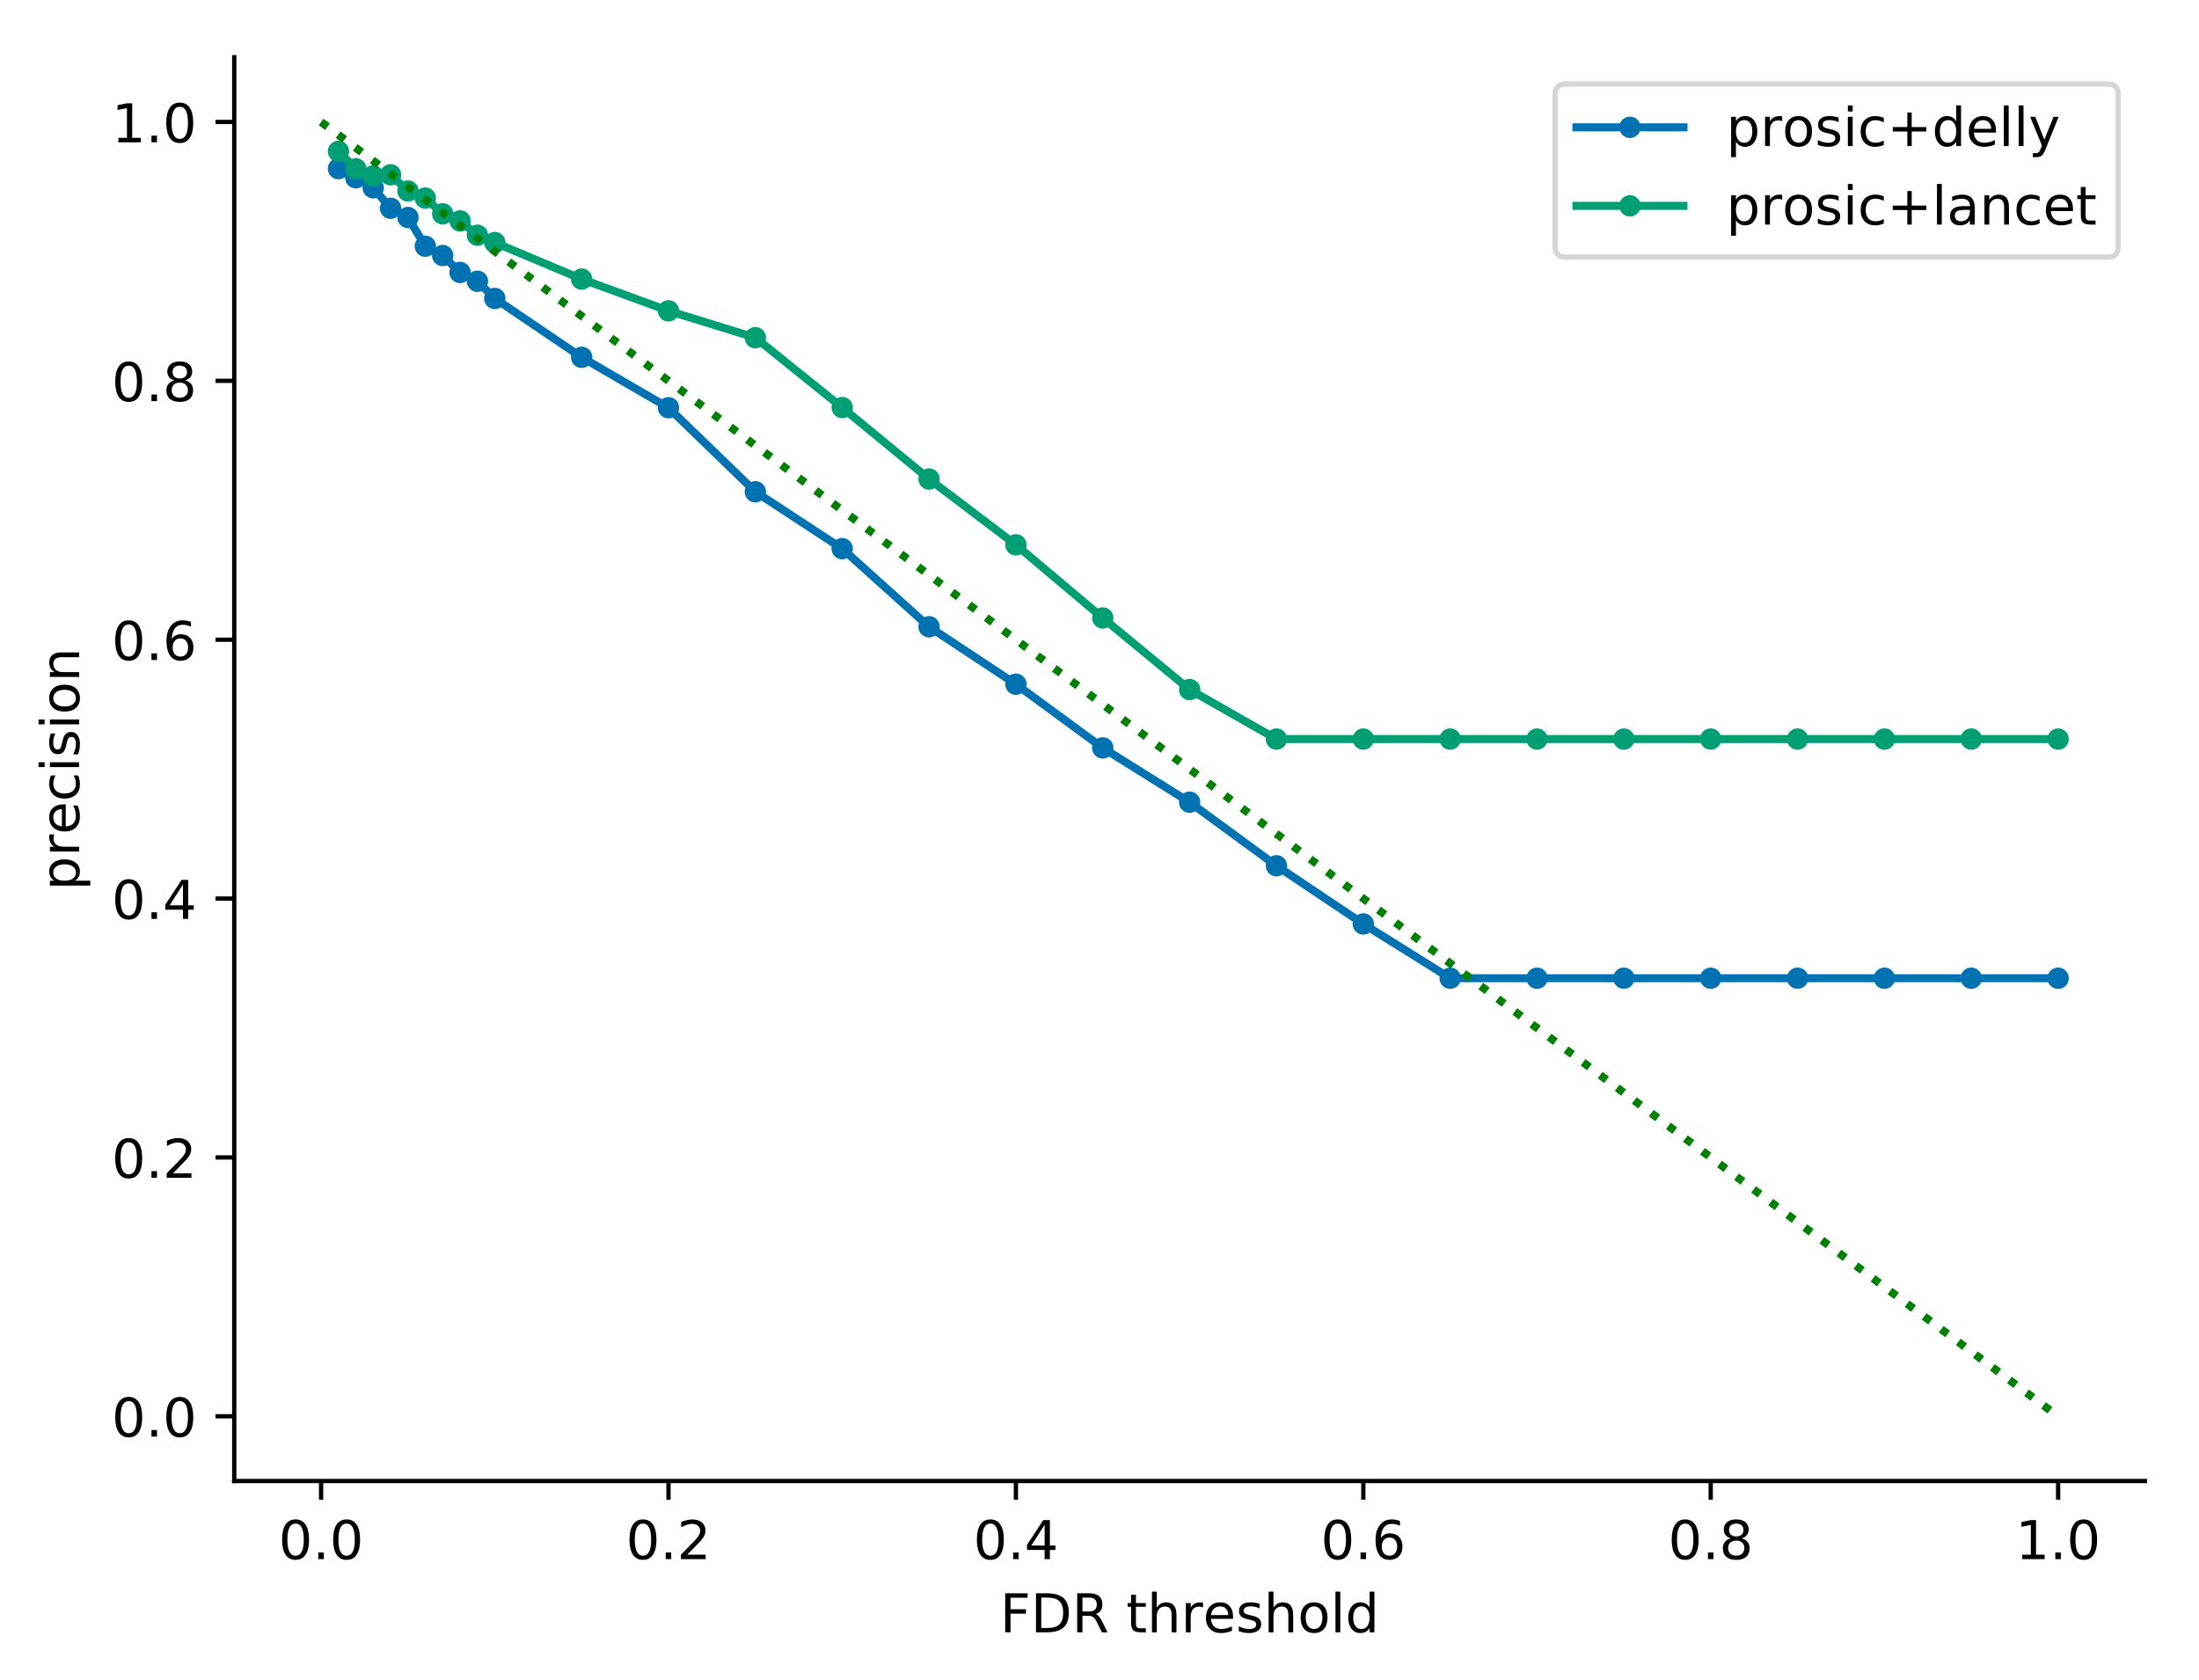
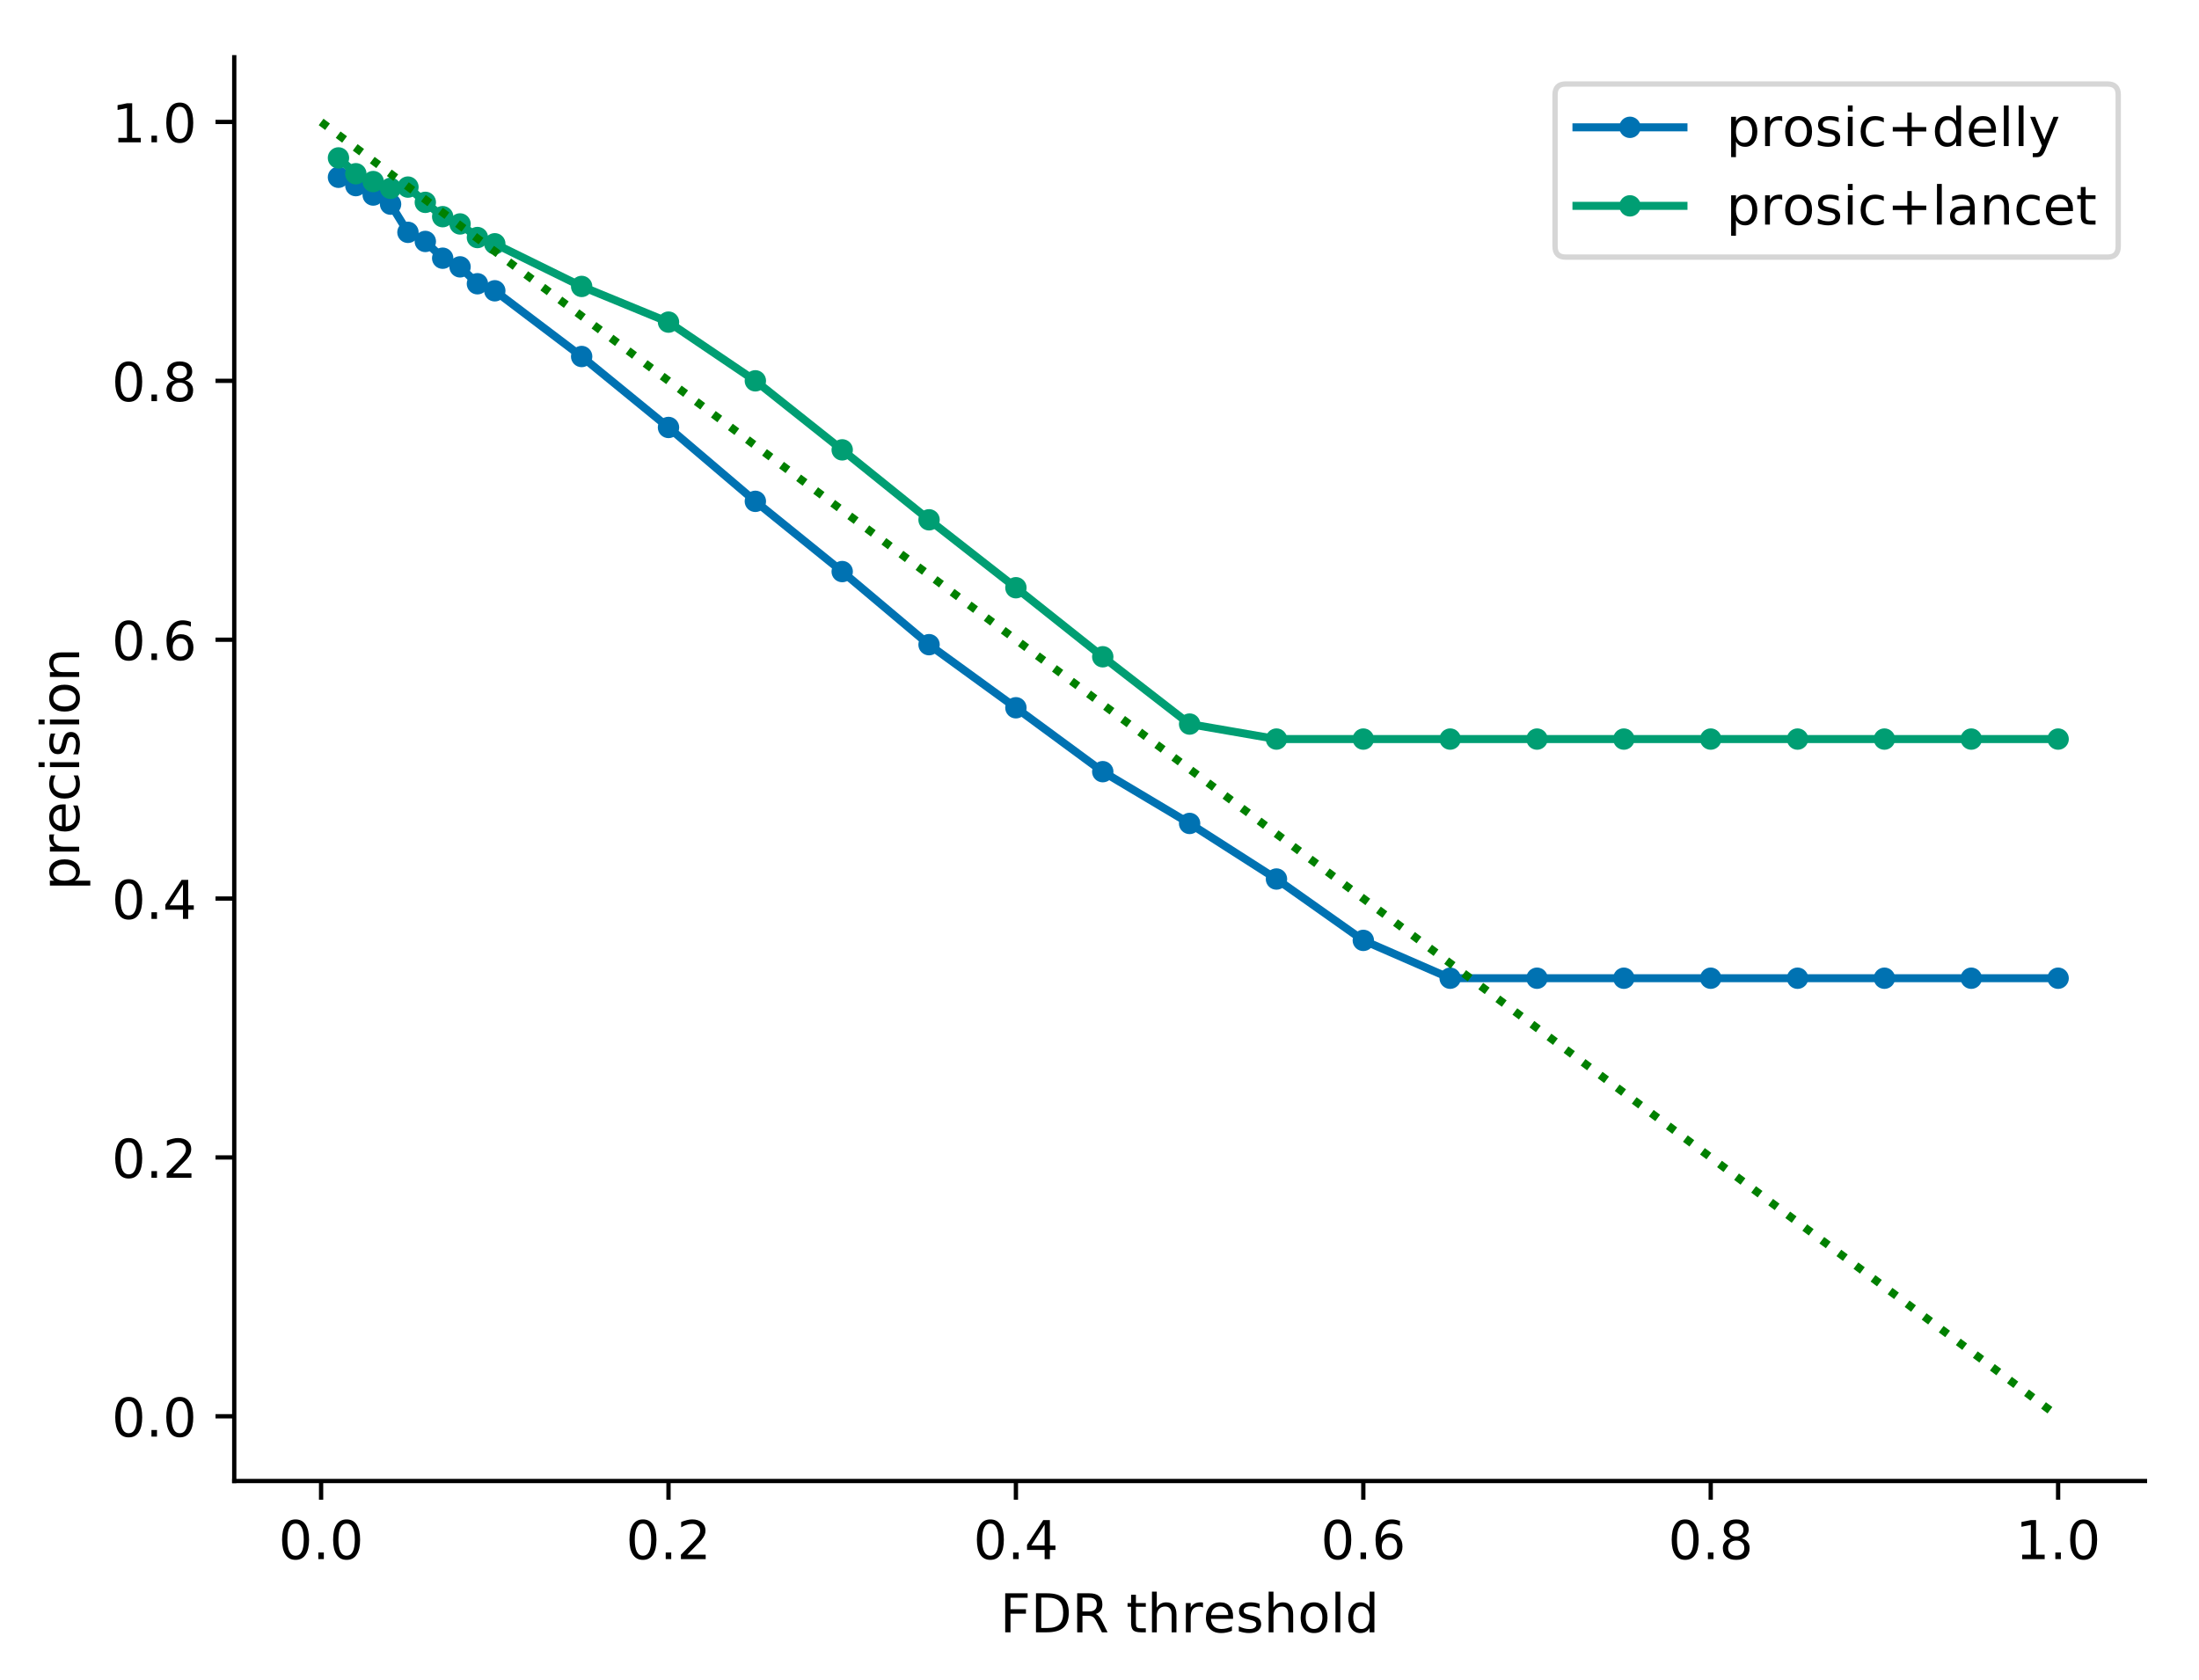
<svg xmlns="http://www.w3.org/2000/svg" xmlns:xlink="http://www.w3.org/1999/xlink" height="314pt" version="1.1" viewBox="0 0 411 314" width="411pt">
  <defs>
    <style type="text/css">
*{stroke-linecap:butt;stroke-linejoin:round;}
  </style>
  </defs>
  <g id="figure_1">
    <g id="patch_1">
      <path d="M 0 314.368  L 411.601 314.368  L 411.601 0  L 0 0  z " style="fill:#ffffff;" />
    </g>
    <g id="axes_1">
      <g id="patch_2">
        <path d="M 43.781 276.812  L 400.901 276.812  L 400.901 10.7  L 43.781 10.7  z " style="fill:#ffffff;" />
      </g>
      <g id="matplotlib.axis_1">
        <g id="xtick_1">
          <g id="line2d_1">
            <defs>
-               <path d="M 0 0  L 0 3.5  " id="mc8d504e968" style="stroke:#000000;stroke-width:0.8;" />
-             </defs>
-             <g>
-               <use style="stroke:#000000;stroke-width:0.8;" x="60.014" xlink:href="#mc8d504e968" y="276.812" />
+               <path d="M 0 0  L 0 3.5  " id="m4668154490" style="stroke:#000000;stroke-width:0.8;" />
+             </defs>
+             <g>
+               <use style="stroke:#000000;stroke-width:0.8;" x="60.014" xlink:href="#m4668154490" y="276.812" />
            </g>
          </g>
          <g id="text_1">
            <defs>
              <path d="M 31.781 66.406  Q 24.172 66.406 20.328 58.906  Q 16.5 51.422 16.5 36.375  Q 16.5 21.391 20.328 13.891  Q 24.172 6.391 31.781 6.391  Q 39.453 6.391 43.281 13.891  Q 47.125 21.391 47.125 36.375  Q 47.125 51.422 43.281 58.906  Q 39.453 66.406 31.781 66.406  z M 31.781 74.219  Q 44.047 74.219 50.516 64.516  Q 56.984 54.828 56.984 36.375  Q 56.984 17.969 50.516 8.266  Q 44.047 -1.422 31.781 -1.422  Q 19.531 -1.422 13.062 8.266  Q 6.594 17.969 6.594 36.375  Q 6.594 54.828 13.062 64.516  Q 19.531 74.219 31.781 74.219  z " id="DejaVuSans-30" />
              <path d="M 10.688 12.406  L 21 12.406  L 21 0  L 10.688 0  z " id="DejaVuSans-2e" />
            </defs>
            <g transform="translate(52.06242 291.4104)scale(0.1 -0.1)">
              <use xlink:href="#DejaVuSans-30" />
              <use x="63.623" xlink:href="#DejaVuSans-2e" />
              <use x="95.41" xlink:href="#DejaVuSans-30" />
            </g>
          </g>
        </g>
        <g id="xtick_2">
          <g id="line2d_2">
            <g>
-               <use style="stroke:#000000;stroke-width:0.8;" x="124.945" xlink:href="#mc8d504e968" y="276.812" />
+               <use style="stroke:#000000;stroke-width:0.8;" x="124.945" xlink:href="#m4668154490" y="276.812" />
            </g>
          </g>
          <g id="text_2">
            <defs>
              <path d="M 19.188 8.297  L 53.609 8.297  L 53.609 0  L 7.328 0  L 7.328 8.297  Q 12.938 14.109 22.625 23.891  Q 32.328 33.688 34.812 36.531  Q 39.547 41.844 41.422 45.531  Q 43.312 49.219 43.312 52.781  Q 43.312 58.594 39.234 62.25  Q 35.156 65.922 28.609 65.922  Q 23.969 65.922 18.812 64.312  Q 13.672 62.703 7.812 59.422  L 7.812 69.391  Q 13.766 71.781 18.938 73  Q 24.125 74.219 28.422 74.219  Q 39.75 74.219 46.484 68.547  Q 53.219 62.891 53.219 53.422  Q 53.219 48.922 51.531 44.891  Q 49.859 40.875 45.406 35.406  Q 44.188 33.984 37.641 27.219  Q 31.109 20.453 19.188 8.297  z " id="DejaVuSans-32" />
            </defs>
            <g transform="translate(116.9933 291.4104)scale(0.1 -0.1)">
              <use xlink:href="#DejaVuSans-30" />
              <use x="63.623" xlink:href="#DejaVuSans-2e" />
              <use x="95.41" xlink:href="#DejaVuSans-32" />
            </g>
          </g>
        </g>
        <g id="xtick_3">
          <g id="line2d_3">
            <g>
-               <use style="stroke:#000000;stroke-width:0.8;" x="189.876" xlink:href="#mc8d504e968" y="276.812" />
+               <use style="stroke:#000000;stroke-width:0.8;" x="189.876" xlink:href="#m4668154490" y="276.812" />
            </g>
          </g>
          <g id="text_3">
            <defs>
              <path d="M 37.797 64.312  L 12.891 25.391  L 37.797 25.391  z M 35.203 72.906  L 47.609 72.906  L 47.609 25.391  L 58.016 25.391  L 58.016 17.188  L 47.609 17.188  L 47.609 0  L 37.797 0  L 37.797 17.188  L 4.891 17.188  L 4.891 26.703  z " id="DejaVuSans-34" />
            </defs>
            <g transform="translate(181.9242 291.4104)scale(0.1 -0.1)">
              <use xlink:href="#DejaVuSans-30" />
              <use x="63.623" xlink:href="#DejaVuSans-2e" />
              <use x="95.41" xlink:href="#DejaVuSans-34" />
            </g>
          </g>
        </g>
        <g id="xtick_4">
          <g id="line2d_4">
            <g>
-               <use style="stroke:#000000;stroke-width:0.8;" x="254.807" xlink:href="#mc8d504e968" y="276.812" />
+               <use style="stroke:#000000;stroke-width:0.8;" x="254.807" xlink:href="#m4668154490" y="276.812" />
            </g>
          </g>
          <g id="text_4">
            <defs>
              <path d="M 33.016 40.375  Q 26.375 40.375 22.484 35.828  Q 18.609 31.297 18.609 23.391  Q 18.609 15.531 22.484 10.953  Q 26.375 6.391 33.016 6.391  Q 39.656 6.391 43.531 10.953  Q 47.406 15.531 47.406 23.391  Q 47.406 31.297 43.531 35.828  Q 39.656 40.375 33.016 40.375  z M 52.594 71.297  L 52.594 62.312  Q 48.875 64.062 45.094 64.984  Q 41.312 65.922 37.594 65.922  Q 27.828 65.922 22.672 59.328  Q 17.531 52.734 16.797 39.406  Q 19.672 43.656 24.016 45.922  Q 28.375 48.188 33.594 48.188  Q 44.578 48.188 50.953 41.516  Q 57.328 34.859 57.328 23.391  Q 57.328 12.156 50.688 5.359  Q 44.047 -1.422 33.016 -1.422  Q 20.359 -1.422 13.672 8.266  Q 6.984 17.969 6.984 36.375  Q 6.984 53.656 15.188 63.938  Q 23.391 74.219 37.203 74.219  Q 40.922 74.219 44.703 73.484  Q 48.484 72.75 52.594 71.297  z " id="DejaVuSans-36" />
            </defs>
            <g transform="translate(246.8551 291.4104)scale(0.1 -0.1)">
              <use xlink:href="#DejaVuSans-30" />
              <use x="63.623" xlink:href="#DejaVuSans-2e" />
              <use x="95.41" xlink:href="#DejaVuSans-36" />
            </g>
          </g>
        </g>
        <g id="xtick_5">
          <g id="line2d_5">
            <g>
-               <use style="stroke:#000000;stroke-width:0.8;" x="319.738" xlink:href="#mc8d504e968" y="276.812" />
+               <use style="stroke:#000000;stroke-width:0.8;" x="319.738" xlink:href="#m4668154490" y="276.812" />
            </g>
          </g>
          <g id="text_5">
            <defs>
              <path d="M 31.781 34.625  Q 24.75 34.625 20.719 30.859  Q 16.703 27.094 16.703 20.516  Q 16.703 13.922 20.719 10.156  Q 24.75 6.391 31.781 6.391  Q 38.812 6.391 42.859 10.172  Q 46.922 13.969 46.922 20.516  Q 46.922 27.094 42.891 30.859  Q 38.875 34.625 31.781 34.625  z M 21.922 38.812  Q 15.578 40.375 12.031 44.719  Q 8.5 49.078 8.5 55.328  Q 8.5 64.062 14.719 69.141  Q 20.953 74.219 31.781 74.219  Q 42.672 74.219 48.875 69.141  Q 55.078 64.062 55.078 55.328  Q 55.078 49.078 51.531 44.719  Q 48 40.375 41.703 38.812  Q 48.828 37.156 52.797 32.312  Q 56.781 27.484 56.781 20.516  Q 56.781 9.906 50.312 4.234  Q 43.844 -1.422 31.781 -1.422  Q 19.734 -1.422 13.25 4.234  Q 6.781 9.906 6.781 20.516  Q 6.781 27.484 10.781 32.312  Q 14.797 37.156 21.922 38.812  z M 18.312 54.391  Q 18.312 48.734 21.844 45.562  Q 25.391 42.391 31.781 42.391  Q 38.141 42.391 41.719 45.562  Q 45.312 48.734 45.312 54.391  Q 45.312 60.062 41.719 63.234  Q 38.141 66.406 31.781 66.406  Q 25.391 66.406 21.844 63.234  Q 18.312 60.062 18.312 54.391  z " id="DejaVuSans-38" />
            </defs>
            <g transform="translate(311.7861 291.4104)scale(0.1 -0.1)">
              <use xlink:href="#DejaVuSans-30" />
              <use x="63.623" xlink:href="#DejaVuSans-2e" />
              <use x="95.41" xlink:href="#DejaVuSans-38" />
            </g>
          </g>
        </g>
        <g id="xtick_6">
          <g id="line2d_6">
            <g>
-               <use style="stroke:#000000;stroke-width:0.8;" x="384.669" xlink:href="#mc8d504e968" y="276.812" />
+               <use style="stroke:#000000;stroke-width:0.8;" x="384.669" xlink:href="#m4668154490" y="276.812" />
            </g>
          </g>
          <g id="text_6">
            <defs>
              <path d="M 12.406 8.297  L 28.516 8.297  L 28.516 63.922  L 10.984 60.406  L 10.984 69.391  L 28.422 72.906  L 38.281 72.906  L 38.281 8.297  L 54.391 8.297  L 54.391 0  L 12.406 0  z " id="DejaVuSans-31" />
            </defs>
            <g transform="translate(376.717 291.4104)scale(0.1 -0.1)">
              <use xlink:href="#DejaVuSans-31" />
              <use x="63.623" xlink:href="#DejaVuSans-2e" />
              <use x="95.41" xlink:href="#DejaVuSans-30" />
            </g>
          </g>
        </g>
        <g id="text_7">
          <defs>
            <path d="M 9.812 72.906  L 51.703 72.906  L 51.703 64.594  L 19.672 64.594  L 19.672 43.109  L 48.578 43.109  L 48.578 34.812  L 19.672 34.812  L 19.672 0  L 9.812 0  z " id="DejaVuSans-46" />
            <path d="M 19.672 64.797  L 19.672 8.109  L 31.594 8.109  Q 46.688 8.109 53.688 14.938  Q 60.688 21.781 60.688 36.531  Q 60.688 51.172 53.688 57.984  Q 46.688 64.797 31.594 64.797  z M 9.812 72.906  L 30.078 72.906  Q 51.266 72.906 61.172 64.094  Q 71.094 55.281 71.094 36.531  Q 71.094 17.672 61.125 8.828  Q 51.172 0 30.078 0  L 9.812 0  z " id="DejaVuSans-44" />
            <path d="M 44.391 34.188  Q 47.562 33.109 50.562 29.594  Q 53.562 26.078 56.594 19.922  L 66.609 0  L 56 0  L 46.688 18.703  Q 43.062 26.031 39.672 28.422  Q 36.281 30.812 30.422 30.812  L 19.672 30.812  L 19.672 0  L 9.812 0  L 9.812 72.906  L 32.078 72.906  Q 44.578 72.906 50.734 67.672  Q 56.891 62.453 56.891 51.906  Q 56.891 45.016 53.688 40.469  Q 50.484 35.938 44.391 34.188  z M 19.672 64.797  L 19.672 38.922  L 32.078 38.922  Q 39.203 38.922 42.844 42.219  Q 46.484 45.516 46.484 51.906  Q 46.484 58.297 42.844 61.547  Q 39.203 64.797 32.078 64.797  z " id="DejaVuSans-52" />
            <path id="DejaVuSans-20" />
            <path d="M 18.312 70.219  L 18.312 54.688  L 36.812 54.688  L 36.812 47.703  L 18.312 47.703  L 18.312 18.016  Q 18.312 11.328 20.141 9.422  Q 21.969 7.516 27.594 7.516  L 36.812 7.516  L 36.812 0  L 27.594 0  Q 17.188 0 13.234 3.875  Q 9.281 7.766 9.281 18.016  L 9.281 47.703  L 2.688 47.703  L 2.688 54.688  L 9.281 54.688  L 9.281 70.219  z " id="DejaVuSans-74" />
            <path d="M 54.891 33.016  L 54.891 0  L 45.906 0  L 45.906 32.719  Q 45.906 40.484 42.875 44.328  Q 39.844 48.188 33.797 48.188  Q 26.516 48.188 22.312 43.547  Q 18.109 38.922 18.109 30.906  L 18.109 0  L 9.078 0  L 9.078 75.984  L 18.109 75.984  L 18.109 46.188  Q 21.344 51.125 25.703 53.562  Q 30.078 56 35.797 56  Q 45.219 56 50.047 50.172  Q 54.891 44.344 54.891 33.016  z " id="DejaVuSans-68" />
            <path d="M 41.109 46.297  Q 39.594 47.172 37.812 47.578  Q 36.031 48 33.891 48  Q 26.266 48 22.188 43.047  Q 18.109 38.094 18.109 28.812  L 18.109 0  L 9.078 0  L 9.078 54.688  L 18.109 54.688  L 18.109 46.188  Q 20.953 51.172 25.484 53.578  Q 30.031 56 36.531 56  Q 37.453 56 38.578 55.875  Q 39.703 55.766 41.062 55.516  z " id="DejaVuSans-72" />
            <path d="M 56.203 29.594  L 56.203 25.203  L 14.891 25.203  Q 15.484 15.922 20.484 11.062  Q 25.484 6.203 34.422 6.203  Q 39.594 6.203 44.453 7.469  Q 49.312 8.734 54.109 11.281  L 54.109 2.781  Q 49.266 0.734 44.188 -0.344  Q 39.109 -1.422 33.891 -1.422  Q 20.797 -1.422 13.156 6.188  Q 5.516 13.812 5.516 26.812  Q 5.516 40.234 12.766 48.109  Q 20.016 56 32.328 56  Q 43.359 56 49.781 48.891  Q 56.203 41.797 56.203 29.594  z M 47.219 32.234  Q 47.125 39.594 43.094 43.984  Q 39.062 48.391 32.422 48.391  Q 24.906 48.391 20.391 44.141  Q 15.875 39.891 15.188 32.172  z " id="DejaVuSans-65" />
            <path d="M 44.281 53.078  L 44.281 44.578  Q 40.484 46.531 36.375 47.5  Q 32.281 48.484 27.875 48.484  Q 21.188 48.484 17.844 46.438  Q 14.5 44.391 14.5 40.281  Q 14.5 37.156 16.891 35.375  Q 19.281 33.594 26.516 31.984  L 29.594 31.297  Q 39.156 29.25 43.188 25.516  Q 47.219 21.781 47.219 15.094  Q 47.219 7.469 41.188 3.016  Q 35.156 -1.422 24.609 -1.422  Q 20.219 -1.422 15.453 -0.562  Q 10.688 0.297 5.422 2  L 5.422 11.281  Q 10.406 8.688 15.234 7.391  Q 20.062 6.109 24.812 6.109  Q 31.156 6.109 34.562 8.281  Q 37.984 10.453 37.984 14.406  Q 37.984 18.062 35.516 20.016  Q 33.062 21.969 24.703 23.781  L 21.578 24.516  Q 13.234 26.266 9.516 29.906  Q 5.812 33.547 5.812 39.891  Q 5.812 47.609 11.281 51.797  Q 16.75 56 26.812 56  Q 31.781 56 36.172 55.266  Q 40.578 54.547 44.281 53.078  z " id="DejaVuSans-73" />
            <path d="M 30.609 48.391  Q 23.391 48.391 19.188 42.75  Q 14.984 37.109 14.984 27.297  Q 14.984 17.484 19.156 11.844  Q 23.344 6.203 30.609 6.203  Q 37.797 6.203 41.984 11.859  Q 46.188 17.531 46.188 27.297  Q 46.188 37.016 41.984 42.703  Q 37.797 48.391 30.609 48.391  z M 30.609 56  Q 42.328 56 49.016 48.375  Q 55.719 40.766 55.719 27.297  Q 55.719 13.875 49.016 6.219  Q 42.328 -1.422 30.609 -1.422  Q 18.844 -1.422 12.172 6.219  Q 5.516 13.875 5.516 27.297  Q 5.516 40.766 12.172 48.375  Q 18.844 56 30.609 56  z " id="DejaVuSans-6f" />
            <path d="M 9.422 75.984  L 18.406 75.984  L 18.406 0  L 9.422 0  z " id="DejaVuSans-6c" />
            <path d="M 45.406 46.391  L 45.406 75.984  L 54.391 75.984  L 54.391 0  L 45.406 0  L 45.406 8.203  Q 42.578 3.328 38.25 0.953  Q 33.938 -1.422 27.875 -1.422  Q 17.969 -1.422 11.734 6.484  Q 5.516 14.406 5.516 27.297  Q 5.516 40.188 11.734 48.094  Q 17.969 56 27.875 56  Q 33.938 56 38.25 53.625  Q 42.578 51.266 45.406 46.391  z M 14.797 27.297  Q 14.797 17.391 18.875 11.75  Q 22.953 6.109 30.078 6.109  Q 37.203 6.109 41.297 11.75  Q 45.406 17.391 45.406 27.297  Q 45.406 37.203 41.297 42.844  Q 37.203 48.484 30.078 48.484  Q 22.953 48.484 18.875 42.844  Q 14.797 37.203 14.797 27.297  z " id="DejaVuSans-64" />
          </defs>
          <g transform="translate(186.8967 305.0886)scale(0.1 -0.1)">
            <use xlink:href="#DejaVuSans-46" />
            <use x="57.52" xlink:href="#DejaVuSans-44" />
            <use x="134.521" xlink:href="#DejaVuSans-52" />
            <use x="204.004" xlink:href="#DejaVuSans-20" />
            <use x="235.791" xlink:href="#DejaVuSans-74" />
            <use x="275" xlink:href="#DejaVuSans-68" />
            <use x="338.379" xlink:href="#DejaVuSans-72" />
            <use x="379.461" xlink:href="#DejaVuSans-65" />
            <use x="440.984" xlink:href="#DejaVuSans-73" />
            <use x="493.084" xlink:href="#DejaVuSans-68" />
            <use x="556.463" xlink:href="#DejaVuSans-6f" />
            <use x="617.645" xlink:href="#DejaVuSans-6c" />
            <use x="645.428" xlink:href="#DejaVuSans-64" />
          </g>
        </g>
      </g>
      <g id="matplotlib.axis_2">
        <g id="ytick_1">
          <g id="line2d_7">
            <defs>
-               <path d="M 0 0  L -3.5 0  " id="m2eedca1b76" style="stroke:#000000;stroke-width:0.8;" />
-             </defs>
-             <g>
-               <use style="stroke:#000000;stroke-width:0.8;" x="43.781" xlink:href="#m2eedca1b76" y="264.716" />
+               <path d="M 0 0  L -3.5 0  " id="m46a018217b" style="stroke:#000000;stroke-width:0.8;" />
+             </defs>
+             <g>
+               <use style="stroke:#000000;stroke-width:0.8;" x="43.781" xlink:href="#m46a018217b" y="264.716" />
            </g>
          </g>
          <g id="text_8">
            <g transform="translate(20.87813 268.5152)scale(0.1 -0.1)">
              <use xlink:href="#DejaVuSans-30" />
              <use x="63.623" xlink:href="#DejaVuSans-2e" />
              <use x="95.41" xlink:href="#DejaVuSans-30" />
            </g>
          </g>
        </g>
        <g id="ytick_2">
          <g id="line2d_8">
            <g>
-               <use style="stroke:#000000;stroke-width:0.8;" x="43.781" xlink:href="#m2eedca1b76" y="216.332" />
+               <use style="stroke:#000000;stroke-width:0.8;" x="43.781" xlink:href="#m46a018217b" y="216.332" />
            </g>
          </g>
          <g id="text_9">
            <g transform="translate(20.87813 220.1312)scale(0.1 -0.1)">
              <use xlink:href="#DejaVuSans-30" />
              <use x="63.623" xlink:href="#DejaVuSans-2e" />
              <use x="95.41" xlink:href="#DejaVuSans-32" />
            </g>
          </g>
        </g>
        <g id="ytick_3">
          <g id="line2d_9">
            <g>
-               <use style="stroke:#000000;stroke-width:0.8;" x="43.781" xlink:href="#m2eedca1b76" y="167.948" />
+               <use style="stroke:#000000;stroke-width:0.8;" x="43.781" xlink:href="#m46a018217b" y="167.948" />
            </g>
          </g>
          <g id="text_10">
            <g transform="translate(20.87813 171.7472)scale(0.1 -0.1)">
              <use xlink:href="#DejaVuSans-30" />
              <use x="63.623" xlink:href="#DejaVuSans-2e" />
              <use x="95.41" xlink:href="#DejaVuSans-34" />
            </g>
          </g>
        </g>
        <g id="ytick_4">
          <g id="line2d_10">
            <g>
-               <use style="stroke:#000000;stroke-width:0.8;" x="43.781" xlink:href="#m2eedca1b76" y="119.564" />
+               <use style="stroke:#000000;stroke-width:0.8;" x="43.781" xlink:href="#m46a018217b" y="119.564" />
            </g>
          </g>
          <g id="text_11">
            <g transform="translate(20.87813 123.3632)scale(0.1 -0.1)">
              <use xlink:href="#DejaVuSans-30" />
              <use x="63.623" xlink:href="#DejaVuSans-2e" />
              <use x="95.41" xlink:href="#DejaVuSans-36" />
            </g>
          </g>
        </g>
        <g id="ytick_5">
          <g id="line2d_11">
            <g>
-               <use style="stroke:#000000;stroke-width:0.8;" x="43.781" xlink:href="#m2eedca1b76" y="71.18" />
+               <use style="stroke:#000000;stroke-width:0.8;" x="43.781" xlink:href="#m46a018217b" y="71.18" />
            </g>
          </g>
          <g id="text_12">
            <g transform="translate(20.87813 74.97922)scale(0.1 -0.1)">
              <use xlink:href="#DejaVuSans-30" />
              <use x="63.623" xlink:href="#DejaVuSans-2e" />
              <use x="95.41" xlink:href="#DejaVuSans-38" />
            </g>
          </g>
        </g>
        <g id="ytick_6">
          <g id="line2d_12">
            <g>
-               <use style="stroke:#000000;stroke-width:0.8;" x="43.781" xlink:href="#m2eedca1b76" y="22.796" />
+               <use style="stroke:#000000;stroke-width:0.8;" x="43.781" xlink:href="#m46a018217b" y="22.796" />
            </g>
          </g>
          <g id="text_13">
            <g transform="translate(20.87813 26.59522)scale(0.1 -0.1)">
              <use xlink:href="#DejaVuSans-31" />
              <use x="63.623" xlink:href="#DejaVuSans-2e" />
              <use x="95.41" xlink:href="#DejaVuSans-30" />
            </g>
          </g>
        </g>
        <g id="text_14">
          <defs>
            <path d="M 18.109 8.203  L 18.109 -20.797  L 9.078 -20.797  L 9.078 54.688  L 18.109 54.688  L 18.109 46.391  Q 20.953 51.266 25.266 53.625  Q 29.594 56 35.594 56  Q 45.562 56 51.781 48.094  Q 58.016 40.188 58.016 27.297  Q 58.016 14.406 51.781 6.484  Q 45.562 -1.422 35.594 -1.422  Q 29.594 -1.422 25.266 0.953  Q 20.953 3.328 18.109 8.203  z M 48.688 27.297  Q 48.688 37.203 44.609 42.844  Q 40.531 48.484 33.406 48.484  Q 26.266 48.484 22.188 42.844  Q 18.109 37.203 18.109 27.297  Q 18.109 17.391 22.188 11.75  Q 26.266 6.109 33.406 6.109  Q 40.531 6.109 44.609 11.75  Q 48.688 17.391 48.688 27.297  z " id="DejaVuSans-70" />
            <path d="M 48.781 52.594  L 48.781 44.188  Q 44.969 46.297 41.141 47.344  Q 37.312 48.391 33.406 48.391  Q 24.656 48.391 19.812 42.844  Q 14.984 37.312 14.984 27.297  Q 14.984 17.281 19.812 11.734  Q 24.656 6.203 33.406 6.203  Q 37.312 6.203 41.141 7.25  Q 44.969 8.297 48.781 10.406  L 48.781 2.094  Q 45.016 0.344 40.984 -0.531  Q 36.969 -1.422 32.422 -1.422  Q 20.062 -1.422 12.781 6.344  Q 5.516 14.109 5.516 27.297  Q 5.516 40.672 12.859 48.328  Q 20.219 56 33.016 56  Q 37.156 56 41.109 55.141  Q 45.062 54.297 48.781 52.594  z " id="DejaVuSans-63" />
            <path d="M 9.422 54.688  L 18.406 54.688  L 18.406 0  L 9.422 0  z M 9.422 75.984  L 18.406 75.984  L 18.406 64.594  L 9.422 64.594  z " id="DejaVuSans-69" />
            <path d="M 54.891 33.016  L 54.891 0  L 45.906 0  L 45.906 32.719  Q 45.906 40.484 42.875 44.328  Q 39.844 48.188 33.797 48.188  Q 26.516 48.188 22.312 43.547  Q 18.109 38.922 18.109 30.906  L 18.109 0  L 9.078 0  L 9.078 54.688  L 18.109 54.688  L 18.109 46.188  Q 21.344 51.125 25.703 53.562  Q 30.078 56 35.797 56  Q 45.219 56 50.047 50.172  Q 54.891 44.344 54.891 33.016  z " id="DejaVuSans-6e" />
          </defs>
          <g transform="translate(14.79844 166.4208)rotate(-90)scale(0.1 -0.1)">
            <use xlink:href="#DejaVuSans-70" />
            <use x="63.477" xlink:href="#DejaVuSans-72" />
            <use x="104.559" xlink:href="#DejaVuSans-65" />
            <use x="166.082" xlink:href="#DejaVuSans-63" />
            <use x="221.062" xlink:href="#DejaVuSans-69" />
            <use x="248.846" xlink:href="#DejaVuSans-73" />
            <use x="300.945" xlink:href="#DejaVuSans-69" />
            <use x="328.729" xlink:href="#DejaVuSans-6f" />
            <use x="389.91" xlink:href="#DejaVuSans-6e" />
          </g>
        </g>
      </g>
      <g id="line2d_13">
-         <path clip-path="url(#p400f7c233b)" d="M 63.261 31.514  L 66.507 33.224  L 69.754 35.097  L 73 38.924  L 76.247 40.643  L 79.493 46.02  L 82.74 47.756  L 85.986 50.926  L 89.233 52.571  L 92.479 55.785  L 108.712 66.781  L 124.945 76.207  L 141.178 91.916  L 157.41 102.55  L 173.643 117.145  L 189.876 127.883  L 206.109 139.79  L 222.341 149.936  L 238.574 161.821  L 254.807 172.689  L 271.039 182.835  L 287.272 182.835  L 303.505 182.835  L 319.738 182.835  L 335.97 182.835  L 352.203 182.835  L 368.436 182.835  L 384.669 182.835  " style="fill:none;stroke:#0072b2;stroke-linecap:square;stroke-width:1.5;" />
+         <path clip-path="url(#p4c37957d1c)" d="M 63.261 33.134  L 66.507 34.694  L 69.754 36.453  L 73 38.156  L 76.247 43.425  L 79.493 45.127  L 82.74 48.261  L 85.986 49.877  L 89.233 53.036  L 92.479 54.351  L 108.712 66.634  L 124.945 79.895  L 141.178 93.704  L 157.41 106.831  L 173.643 120.494  L 189.876 132.286  L 206.109 144.23  L 222.341 153.906  L 238.574 164.296  L 254.807 175.765  L 271.039 182.835  L 287.272 182.835  L 303.505 182.835  L 319.738 182.835  L 335.97 182.835  L 352.203 182.835  L 368.436 182.835  L 384.669 182.835  " style="fill:none;stroke:#0072b2;stroke-linecap:square;stroke-width:1.5;" />
        <defs>
-           <path d="M 0 1.5  C 0.398 1.5 0.779 1.342 1.061 1.061  C 1.342 0.779 1.5 0.398 1.5 0  C 1.5 -0.398 1.342 -0.779 1.061 -1.061  C 0.779 -1.342 0.398 -1.5 0 -1.5  C -0.398 -1.5 -0.779 -1.342 -1.061 -1.061  C -1.342 -0.779 -1.5 -0.398 -1.5 0  C -1.5 0.398 -1.342 0.779 -1.061 1.061  C -0.779 1.342 -0.398 1.5 0 1.5  z " id="m4dfc2b8781" style="stroke:#0072b2;" />
+           <path d="M 0 1.5  C 0.398 1.5 0.779 1.342 1.061 1.061  C 1.342 0.779 1.5 0.398 1.5 0  C 1.5 -0.398 1.342 -0.779 1.061 -1.061  C 0.779 -1.342 0.398 -1.5 0 -1.5  C -0.398 -1.5 -0.779 -1.342 -1.061 -1.061  C -1.342 -0.779 -1.5 -0.398 -1.5 0  C -1.5 0.398 -1.342 0.779 -1.061 1.061  C -0.779 1.342 -0.398 1.5 0 1.5  z " id="m3cf04f2d27" style="stroke:#0072b2;" />
        </defs>
-         <g clip-path="url(#p400f7c233b)">
-           <use style="fill:#0072b2;stroke:#0072b2;" x="63.261" xlink:href="#m4dfc2b8781" y="31.514" />
-           <use style="fill:#0072b2;stroke:#0072b2;" x="66.507" xlink:href="#m4dfc2b8781" y="33.224" />
-           <use style="fill:#0072b2;stroke:#0072b2;" x="69.754" xlink:href="#m4dfc2b8781" y="35.097" />
-           <use style="fill:#0072b2;stroke:#0072b2;" x="73" xlink:href="#m4dfc2b8781" y="38.924" />
-           <use style="fill:#0072b2;stroke:#0072b2;" x="76.247" xlink:href="#m4dfc2b8781" y="40.643" />
-           <use style="fill:#0072b2;stroke:#0072b2;" x="79.493" xlink:href="#m4dfc2b8781" y="46.02" />
-           <use style="fill:#0072b2;stroke:#0072b2;" x="82.74" xlink:href="#m4dfc2b8781" y="47.756" />
-           <use style="fill:#0072b2;stroke:#0072b2;" x="85.986" xlink:href="#m4dfc2b8781" y="50.926" />
-           <use style="fill:#0072b2;stroke:#0072b2;" x="89.233" xlink:href="#m4dfc2b8781" y="52.571" />
-           <use style="fill:#0072b2;stroke:#0072b2;" x="92.479" xlink:href="#m4dfc2b8781" y="55.785" />
-           <use style="fill:#0072b2;stroke:#0072b2;" x="108.712" xlink:href="#m4dfc2b8781" y="66.781" />
-           <use style="fill:#0072b2;stroke:#0072b2;" x="124.945" xlink:href="#m4dfc2b8781" y="76.207" />
-           <use style="fill:#0072b2;stroke:#0072b2;" x="141.178" xlink:href="#m4dfc2b8781" y="91.916" />
-           <use style="fill:#0072b2;stroke:#0072b2;" x="157.41" xlink:href="#m4dfc2b8781" y="102.55" />
-           <use style="fill:#0072b2;stroke:#0072b2;" x="173.643" xlink:href="#m4dfc2b8781" y="117.145" />
-           <use style="fill:#0072b2;stroke:#0072b2;" x="189.876" xlink:href="#m4dfc2b8781" y="127.883" />
-           <use style="fill:#0072b2;stroke:#0072b2;" x="206.109" xlink:href="#m4dfc2b8781" y="139.79" />
-           <use style="fill:#0072b2;stroke:#0072b2;" x="222.341" xlink:href="#m4dfc2b8781" y="149.936" />
-           <use style="fill:#0072b2;stroke:#0072b2;" x="238.574" xlink:href="#m4dfc2b8781" y="161.821" />
-           <use style="fill:#0072b2;stroke:#0072b2;" x="254.807" xlink:href="#m4dfc2b8781" y="172.689" />
-           <use style="fill:#0072b2;stroke:#0072b2;" x="271.039" xlink:href="#m4dfc2b8781" y="182.835" />
-           <use style="fill:#0072b2;stroke:#0072b2;" x="287.272" xlink:href="#m4dfc2b8781" y="182.835" />
-           <use style="fill:#0072b2;stroke:#0072b2;" x="303.505" xlink:href="#m4dfc2b8781" y="182.835" />
-           <use style="fill:#0072b2;stroke:#0072b2;" x="319.738" xlink:href="#m4dfc2b8781" y="182.835" />
-           <use style="fill:#0072b2;stroke:#0072b2;" x="335.97" xlink:href="#m4dfc2b8781" y="182.835" />
-           <use style="fill:#0072b2;stroke:#0072b2;" x="352.203" xlink:href="#m4dfc2b8781" y="182.835" />
-           <use style="fill:#0072b2;stroke:#0072b2;" x="368.436" xlink:href="#m4dfc2b8781" y="182.835" />
-           <use style="fill:#0072b2;stroke:#0072b2;" x="384.669" xlink:href="#m4dfc2b8781" y="182.835" />
+         <g clip-path="url(#p4c37957d1c)">
+           <use style="fill:#0072b2;stroke:#0072b2;" x="63.261" xlink:href="#m3cf04f2d27" y="33.134" />
+           <use style="fill:#0072b2;stroke:#0072b2;" x="66.507" xlink:href="#m3cf04f2d27" y="34.694" />
+           <use style="fill:#0072b2;stroke:#0072b2;" x="69.754" xlink:href="#m3cf04f2d27" y="36.453" />
+           <use style="fill:#0072b2;stroke:#0072b2;" x="73" xlink:href="#m3cf04f2d27" y="38.156" />
+           <use style="fill:#0072b2;stroke:#0072b2;" x="76.247" xlink:href="#m3cf04f2d27" y="43.425" />
+           <use style="fill:#0072b2;stroke:#0072b2;" x="79.493" xlink:href="#m3cf04f2d27" y="45.127" />
+           <use style="fill:#0072b2;stroke:#0072b2;" x="82.74" xlink:href="#m3cf04f2d27" y="48.261" />
+           <use style="fill:#0072b2;stroke:#0072b2;" x="85.986" xlink:href="#m3cf04f2d27" y="49.877" />
+           <use style="fill:#0072b2;stroke:#0072b2;" x="89.233" xlink:href="#m3cf04f2d27" y="53.036" />
+           <use style="fill:#0072b2;stroke:#0072b2;" x="92.479" xlink:href="#m3cf04f2d27" y="54.351" />
+           <use style="fill:#0072b2;stroke:#0072b2;" x="108.712" xlink:href="#m3cf04f2d27" y="66.634" />
+           <use style="fill:#0072b2;stroke:#0072b2;" x="124.945" xlink:href="#m3cf04f2d27" y="79.895" />
+           <use style="fill:#0072b2;stroke:#0072b2;" x="141.178" xlink:href="#m3cf04f2d27" y="93.704" />
+           <use style="fill:#0072b2;stroke:#0072b2;" x="157.41" xlink:href="#m3cf04f2d27" y="106.831" />
+           <use style="fill:#0072b2;stroke:#0072b2;" x="173.643" xlink:href="#m3cf04f2d27" y="120.494" />
+           <use style="fill:#0072b2;stroke:#0072b2;" x="189.876" xlink:href="#m3cf04f2d27" y="132.286" />
+           <use style="fill:#0072b2;stroke:#0072b2;" x="206.109" xlink:href="#m3cf04f2d27" y="144.23" />
+           <use style="fill:#0072b2;stroke:#0072b2;" x="222.341" xlink:href="#m3cf04f2d27" y="153.906" />
+           <use style="fill:#0072b2;stroke:#0072b2;" x="238.574" xlink:href="#m3cf04f2d27" y="164.296" />
+           <use style="fill:#0072b2;stroke:#0072b2;" x="254.807" xlink:href="#m3cf04f2d27" y="175.765" />
+           <use style="fill:#0072b2;stroke:#0072b2;" x="271.039" xlink:href="#m3cf04f2d27" y="182.835" />
+           <use style="fill:#0072b2;stroke:#0072b2;" x="287.272" xlink:href="#m3cf04f2d27" y="182.835" />
+           <use style="fill:#0072b2;stroke:#0072b2;" x="303.505" xlink:href="#m3cf04f2d27" y="182.835" />
+           <use style="fill:#0072b2;stroke:#0072b2;" x="319.738" xlink:href="#m3cf04f2d27" y="182.835" />
+           <use style="fill:#0072b2;stroke:#0072b2;" x="335.97" xlink:href="#m3cf04f2d27" y="182.835" />
+           <use style="fill:#0072b2;stroke:#0072b2;" x="352.203" xlink:href="#m3cf04f2d27" y="182.835" />
+           <use style="fill:#0072b2;stroke:#0072b2;" x="368.436" xlink:href="#m3cf04f2d27" y="182.835" />
+           <use style="fill:#0072b2;stroke:#0072b2;" x="384.669" xlink:href="#m3cf04f2d27" y="182.835" />
        </g>
      </g>
      <g id="line2d_14">
-         <path clip-path="url(#p400f7c233b)" d="M 63.261 28.294  L 66.507 31.561  L 69.754 32.876  L 73 32.67  L 76.247 35.698  L 79.493 37.027  L 82.74 39.965  L 85.986 41.287  L 89.233 43.964  L 92.479 45.335  L 108.712 52.162  L 124.945 58.103  L 141.178 63.116  L 157.41 76.177  L 173.643 89.533  L 189.876 101.83  L 206.109 115.503  L 222.341 128.887  L 238.574 138.139  L 254.807 138.139  L 271.039 138.139  L 287.272 138.139  L 303.505 138.139  L 319.738 138.139  L 335.97 138.139  L 352.203 138.139  L 368.436 138.139  L 384.669 138.139  " style="fill:none;stroke:#009e73;stroke-linecap:square;stroke-width:1.5;" />
+         <path clip-path="url(#p4c37957d1c)" d="M 63.261 29.516  L 66.507 32.473  L 69.754 33.937  L 73 35.202  L 76.247 34.968  L 79.493 37.822  L 82.74 40.497  L 85.986 41.856  L 89.233 44.396  L 92.479 45.565  L 108.712 53.537  L 124.945 60.206  L 141.178 71.18  L 157.41 84.082  L 173.643 97.157  L 189.876 109.851  L 206.109 122.756  L 222.341 135.335  L 238.574 138.139  L 254.807 138.139  L 271.039 138.139  L 287.272 138.139  L 303.505 138.139  L 319.738 138.139  L 335.97 138.139  L 352.203 138.139  L 368.436 138.139  L 384.669 138.139  " style="fill:none;stroke:#009e73;stroke-linecap:square;stroke-width:1.5;" />
        <defs>
-           <path d="M 0 1.5  C 0.398 1.5 0.779 1.342 1.061 1.061  C 1.342 0.779 1.5 0.398 1.5 0  C 1.5 -0.398 1.342 -0.779 1.061 -1.061  C 0.779 -1.342 0.398 -1.5 0 -1.5  C -0.398 -1.5 -0.779 -1.342 -1.061 -1.061  C -1.342 -0.779 -1.5 -0.398 -1.5 0  C -1.5 0.398 -1.342 0.779 -1.061 1.061  C -0.779 1.342 -0.398 1.5 0 1.5  z " id="md390a1cd08" style="stroke:#009e73;" />
+           <path d="M 0 1.5  C 0.398 1.5 0.779 1.342 1.061 1.061  C 1.342 0.779 1.5 0.398 1.5 0  C 1.5 -0.398 1.342 -0.779 1.061 -1.061  C 0.779 -1.342 0.398 -1.5 0 -1.5  C -0.398 -1.5 -0.779 -1.342 -1.061 -1.061  C -1.342 -0.779 -1.5 -0.398 -1.5 0  C -1.5 0.398 -1.342 0.779 -1.061 1.061  C -0.779 1.342 -0.398 1.5 0 1.5  z " id="m3c4cdbb841" style="stroke:#009e73;" />
        </defs>
-         <g clip-path="url(#p400f7c233b)">
-           <use style="fill:#009e73;stroke:#009e73;" x="63.261" xlink:href="#md390a1cd08" y="28.294" />
-           <use style="fill:#009e73;stroke:#009e73;" x="66.507" xlink:href="#md390a1cd08" y="31.561" />
-           <use style="fill:#009e73;stroke:#009e73;" x="69.754" xlink:href="#md390a1cd08" y="32.876" />
-           <use style="fill:#009e73;stroke:#009e73;" x="73" xlink:href="#md390a1cd08" y="32.67" />
-           <use style="fill:#009e73;stroke:#009e73;" x="76.247" xlink:href="#md390a1cd08" y="35.698" />
-           <use style="fill:#009e73;stroke:#009e73;" x="79.493" xlink:href="#md390a1cd08" y="37.027" />
-           <use style="fill:#009e73;stroke:#009e73;" x="82.74" xlink:href="#md390a1cd08" y="39.965" />
-           <use style="fill:#009e73;stroke:#009e73;" x="85.986" xlink:href="#md390a1cd08" y="41.287" />
-           <use style="fill:#009e73;stroke:#009e73;" x="89.233" xlink:href="#md390a1cd08" y="43.964" />
-           <use style="fill:#009e73;stroke:#009e73;" x="92.479" xlink:href="#md390a1cd08" y="45.335" />
-           <use style="fill:#009e73;stroke:#009e73;" x="108.712" xlink:href="#md390a1cd08" y="52.162" />
-           <use style="fill:#009e73;stroke:#009e73;" x="124.945" xlink:href="#md390a1cd08" y="58.103" />
-           <use style="fill:#009e73;stroke:#009e73;" x="141.178" xlink:href="#md390a1cd08" y="63.116" />
-           <use style="fill:#009e73;stroke:#009e73;" x="157.41" xlink:href="#md390a1cd08" y="76.177" />
-           <use style="fill:#009e73;stroke:#009e73;" x="173.643" xlink:href="#md390a1cd08" y="89.533" />
-           <use style="fill:#009e73;stroke:#009e73;" x="189.876" xlink:href="#md390a1cd08" y="101.83" />
-           <use style="fill:#009e73;stroke:#009e73;" x="206.109" xlink:href="#md390a1cd08" y="115.503" />
-           <use style="fill:#009e73;stroke:#009e73;" x="222.341" xlink:href="#md390a1cd08" y="128.887" />
-           <use style="fill:#009e73;stroke:#009e73;" x="238.574" xlink:href="#md390a1cd08" y="138.139" />
-           <use style="fill:#009e73;stroke:#009e73;" x="254.807" xlink:href="#md390a1cd08" y="138.139" />
-           <use style="fill:#009e73;stroke:#009e73;" x="271.039" xlink:href="#md390a1cd08" y="138.139" />
-           <use style="fill:#009e73;stroke:#009e73;" x="287.272" xlink:href="#md390a1cd08" y="138.139" />
-           <use style="fill:#009e73;stroke:#009e73;" x="303.505" xlink:href="#md390a1cd08" y="138.139" />
-           <use style="fill:#009e73;stroke:#009e73;" x="319.738" xlink:href="#md390a1cd08" y="138.139" />
-           <use style="fill:#009e73;stroke:#009e73;" x="335.97" xlink:href="#md390a1cd08" y="138.139" />
-           <use style="fill:#009e73;stroke:#009e73;" x="352.203" xlink:href="#md390a1cd08" y="138.139" />
-           <use style="fill:#009e73;stroke:#009e73;" x="368.436" xlink:href="#md390a1cd08" y="138.139" />
-           <use style="fill:#009e73;stroke:#009e73;" x="384.669" xlink:href="#md390a1cd08" y="138.139" />
+         <g clip-path="url(#p4c37957d1c)">
+           <use style="fill:#009e73;stroke:#009e73;" x="63.261" xlink:href="#m3c4cdbb841" y="29.516" />
+           <use style="fill:#009e73;stroke:#009e73;" x="66.507" xlink:href="#m3c4cdbb841" y="32.473" />
+           <use style="fill:#009e73;stroke:#009e73;" x="69.754" xlink:href="#m3c4cdbb841" y="33.937" />
+           <use style="fill:#009e73;stroke:#009e73;" x="73" xlink:href="#m3c4cdbb841" y="35.202" />
+           <use style="fill:#009e73;stroke:#009e73;" x="76.247" xlink:href="#m3c4cdbb841" y="34.968" />
+           <use style="fill:#009e73;stroke:#009e73;" x="79.493" xlink:href="#m3c4cdbb841" y="37.822" />
+           <use style="fill:#009e73;stroke:#009e73;" x="82.74" xlink:href="#m3c4cdbb841" y="40.497" />
+           <use style="fill:#009e73;stroke:#009e73;" x="85.986" xlink:href="#m3c4cdbb841" y="41.856" />
+           <use style="fill:#009e73;stroke:#009e73;" x="89.233" xlink:href="#m3c4cdbb841" y="44.396" />
+           <use style="fill:#009e73;stroke:#009e73;" x="92.479" xlink:href="#m3c4cdbb841" y="45.565" />
+           <use style="fill:#009e73;stroke:#009e73;" x="108.712" xlink:href="#m3c4cdbb841" y="53.537" />
+           <use style="fill:#009e73;stroke:#009e73;" x="124.945" xlink:href="#m3c4cdbb841" y="60.206" />
+           <use style="fill:#009e73;stroke:#009e73;" x="141.178" xlink:href="#m3c4cdbb841" y="71.18" />
+           <use style="fill:#009e73;stroke:#009e73;" x="157.41" xlink:href="#m3c4cdbb841" y="84.082" />
+           <use style="fill:#009e73;stroke:#009e73;" x="173.643" xlink:href="#m3c4cdbb841" y="97.157" />
+           <use style="fill:#009e73;stroke:#009e73;" x="189.876" xlink:href="#m3c4cdbb841" y="109.851" />
+           <use style="fill:#009e73;stroke:#009e73;" x="206.109" xlink:href="#m3c4cdbb841" y="122.756" />
+           <use style="fill:#009e73;stroke:#009e73;" x="222.341" xlink:href="#m3c4cdbb841" y="135.335" />
+           <use style="fill:#009e73;stroke:#009e73;" x="238.574" xlink:href="#m3c4cdbb841" y="138.139" />
+           <use style="fill:#009e73;stroke:#009e73;" x="254.807" xlink:href="#m3c4cdbb841" y="138.139" />
+           <use style="fill:#009e73;stroke:#009e73;" x="271.039" xlink:href="#m3c4cdbb841" y="138.139" />
+           <use style="fill:#009e73;stroke:#009e73;" x="287.272" xlink:href="#m3c4cdbb841" y="138.139" />
+           <use style="fill:#009e73;stroke:#009e73;" x="303.505" xlink:href="#m3c4cdbb841" y="138.139" />
+           <use style="fill:#009e73;stroke:#009e73;" x="319.738" xlink:href="#m3c4cdbb841" y="138.139" />
+           <use style="fill:#009e73;stroke:#009e73;" x="335.97" xlink:href="#m3c4cdbb841" y="138.139" />
+           <use style="fill:#009e73;stroke:#009e73;" x="352.203" xlink:href="#m3c4cdbb841" y="138.139" />
+           <use style="fill:#009e73;stroke:#009e73;" x="368.436" xlink:href="#m3c4cdbb841" y="138.139" />
+           <use style="fill:#009e73;stroke:#009e73;" x="384.669" xlink:href="#m3c4cdbb841" y="138.139" />
        </g>
      </g>
      <g id="line2d_15">
-         <path clip-path="url(#p400f7c233b)" d="M 60.014 22.796  L 384.669 264.716  " style="fill:none;stroke:#008000;stroke-dasharray:1.5,2.475;stroke-dashoffset:0;stroke-width:1.5;" />
+         <path clip-path="url(#p4c37957d1c)" d="M 60.014 22.796  L 384.669 264.716  " style="fill:none;stroke:#008000;stroke-dasharray:1.5,2.475;stroke-dashoffset:0;stroke-width:1.5;" />
      </g>
      <g id="patch_3">
        <path d="M 43.781 276.812  L 43.781 10.7  " style="fill:none;stroke:#000000;stroke-linecap:square;stroke-linejoin:miter;stroke-width:0.8;" />
      </g>
      <g id="patch_4">
        <path d="M 43.781 276.812  L 400.901 276.812  " style="fill:none;stroke:#000000;stroke-linecap:square;stroke-linejoin:miter;stroke-width:0.8;" />
      </g>
      <g id="legend_1">
        <g id="patch_5">
          <path d="M 292.645 48.056  L 393.901 48.056  Q 395.901 48.056 395.901 46.056  L 395.901 17.7  Q 395.901 15.7 393.901 15.7  L 292.645 15.7  Q 290.645 15.7 290.645 17.7  L 290.645 46.056  Q 290.645 48.056 292.645 48.056  z " style="fill:#ffffff;opacity:0.8;stroke:#cccccc;stroke-linejoin:miter;" />
        </g>
        <g id="line2d_16">
          <path d="M 294.645 23.798  L 314.645 23.798  " style="fill:none;stroke:#0072b2;stroke-linecap:square;stroke-width:1.5;" />
        </g>
        <g id="line2d_17">
          <g>
-             <use style="fill:#0072b2;stroke:#0072b2;" x="304.645" xlink:href="#m4dfc2b8781" y="23.798" />
+             <use style="fill:#0072b2;stroke:#0072b2;" x="304.645" xlink:href="#m3cf04f2d27" y="23.798" />
          </g>
        </g>
        <g id="text_15">
          <defs>
            <path d="M 46 62.703  L 46 35.5  L 73.188 35.5  L 73.188 27.203  L 46 27.203  L 46 0  L 37.797 0  L 37.797 27.203  L 10.594 27.203  L 10.594 35.5  L 37.797 35.5  L 37.797 62.703  z " id="DejaVuSans-2b" />
            <path d="M 32.172 -5.078  Q 28.375 -14.844 24.75 -17.812  Q 21.141 -20.797 15.094 -20.797  L 7.906 -20.797  L 7.906 -13.281  L 13.188 -13.281  Q 16.891 -13.281 18.938 -11.516  Q 21 -9.766 23.484 -3.219  L 25.094 0.875  L 2.984 54.688  L 12.5 54.688  L 29.594 11.922  L 46.688 54.688  L 56.203 54.688  z " id="DejaVuSans-79" />
          </defs>
          <g transform="translate(322.645 27.29844)scale(0.1 -0.1)">
            <use xlink:href="#DejaVuSans-70" />
            <use x="63.477" xlink:href="#DejaVuSans-72" />
            <use x="104.559" xlink:href="#DejaVuSans-6f" />
            <use x="165.74" xlink:href="#DejaVuSans-73" />
            <use x="217.84" xlink:href="#DejaVuSans-69" />
            <use x="245.623" xlink:href="#DejaVuSans-63" />
            <use x="300.604" xlink:href="#DejaVuSans-2b" />
            <use x="384.393" xlink:href="#DejaVuSans-64" />
            <use x="447.869" xlink:href="#DejaVuSans-65" />
            <use x="509.393" xlink:href="#DejaVuSans-6c" />
            <use x="537.176" xlink:href="#DejaVuSans-6c" />
            <use x="564.959" xlink:href="#DejaVuSans-79" />
          </g>
        </g>
        <g id="line2d_18">
          <path d="M 294.645 38.477  L 314.645 38.477  " style="fill:none;stroke:#009e73;stroke-linecap:square;stroke-width:1.5;" />
        </g>
        <g id="line2d_19">
          <g>
-             <use style="fill:#009e73;stroke:#009e73;" x="304.645" xlink:href="#md390a1cd08" y="38.477" />
+             <use style="fill:#009e73;stroke:#009e73;" x="304.645" xlink:href="#m3c4cdbb841" y="38.477" />
          </g>
        </g>
        <g id="text_16">
          <defs>
            <path d="M 34.281 27.484  Q 23.391 27.484 19.188 25  Q 14.984 22.516 14.984 16.5  Q 14.984 11.719 18.141 8.906  Q 21.297 6.109 26.703 6.109  Q 34.188 6.109 38.703 11.406  Q 43.219 16.703 43.219 25.484  L 43.219 27.484  z M 52.203 31.203  L 52.203 0  L 43.219 0  L 43.219 8.297  Q 40.141 3.328 35.547 0.953  Q 30.953 -1.422 24.312 -1.422  Q 15.922 -1.422 10.953 3.297  Q 6 8.016 6 15.922  Q 6 25.141 12.172 29.828  Q 18.359 34.516 30.609 34.516  L 43.219 34.516  L 43.219 35.406  Q 43.219 41.609 39.141 45  Q 35.062 48.391 27.688 48.391  Q 23 48.391 18.547 47.266  Q 14.109 46.141 10.016 43.891  L 10.016 52.203  Q 14.938 54.109 19.578 55.047  Q 24.219 56 28.609 56  Q 40.484 56 46.344 49.844  Q 52.203 43.703 52.203 31.203  z " id="DejaVuSans-61" />
          </defs>
          <g transform="translate(322.645 41.97656)scale(0.1 -0.1)">
            <use xlink:href="#DejaVuSans-70" />
            <use x="63.477" xlink:href="#DejaVuSans-72" />
            <use x="104.559" xlink:href="#DejaVuSans-6f" />
            <use x="165.74" xlink:href="#DejaVuSans-73" />
            <use x="217.84" xlink:href="#DejaVuSans-69" />
            <use x="245.623" xlink:href="#DejaVuSans-63" />
            <use x="300.604" xlink:href="#DejaVuSans-2b" />
            <use x="384.393" xlink:href="#DejaVuSans-6c" />
            <use x="412.176" xlink:href="#DejaVuSans-61" />
            <use x="473.455" xlink:href="#DejaVuSans-6e" />
            <use x="536.834" xlink:href="#DejaVuSans-63" />
            <use x="591.814" xlink:href="#DejaVuSans-65" />
            <use x="653.338" xlink:href="#DejaVuSans-74" />
          </g>
        </g>
      </g>
    </g>
  </g>
  <defs>
-     <clipPath id="p400f7c233b">
+     <clipPath id="p4c37957d1c">
      <rect height="266.112" width="357.12" x="43.781" y="10.7" />
    </clipPath>
  </defs>
</svg>
